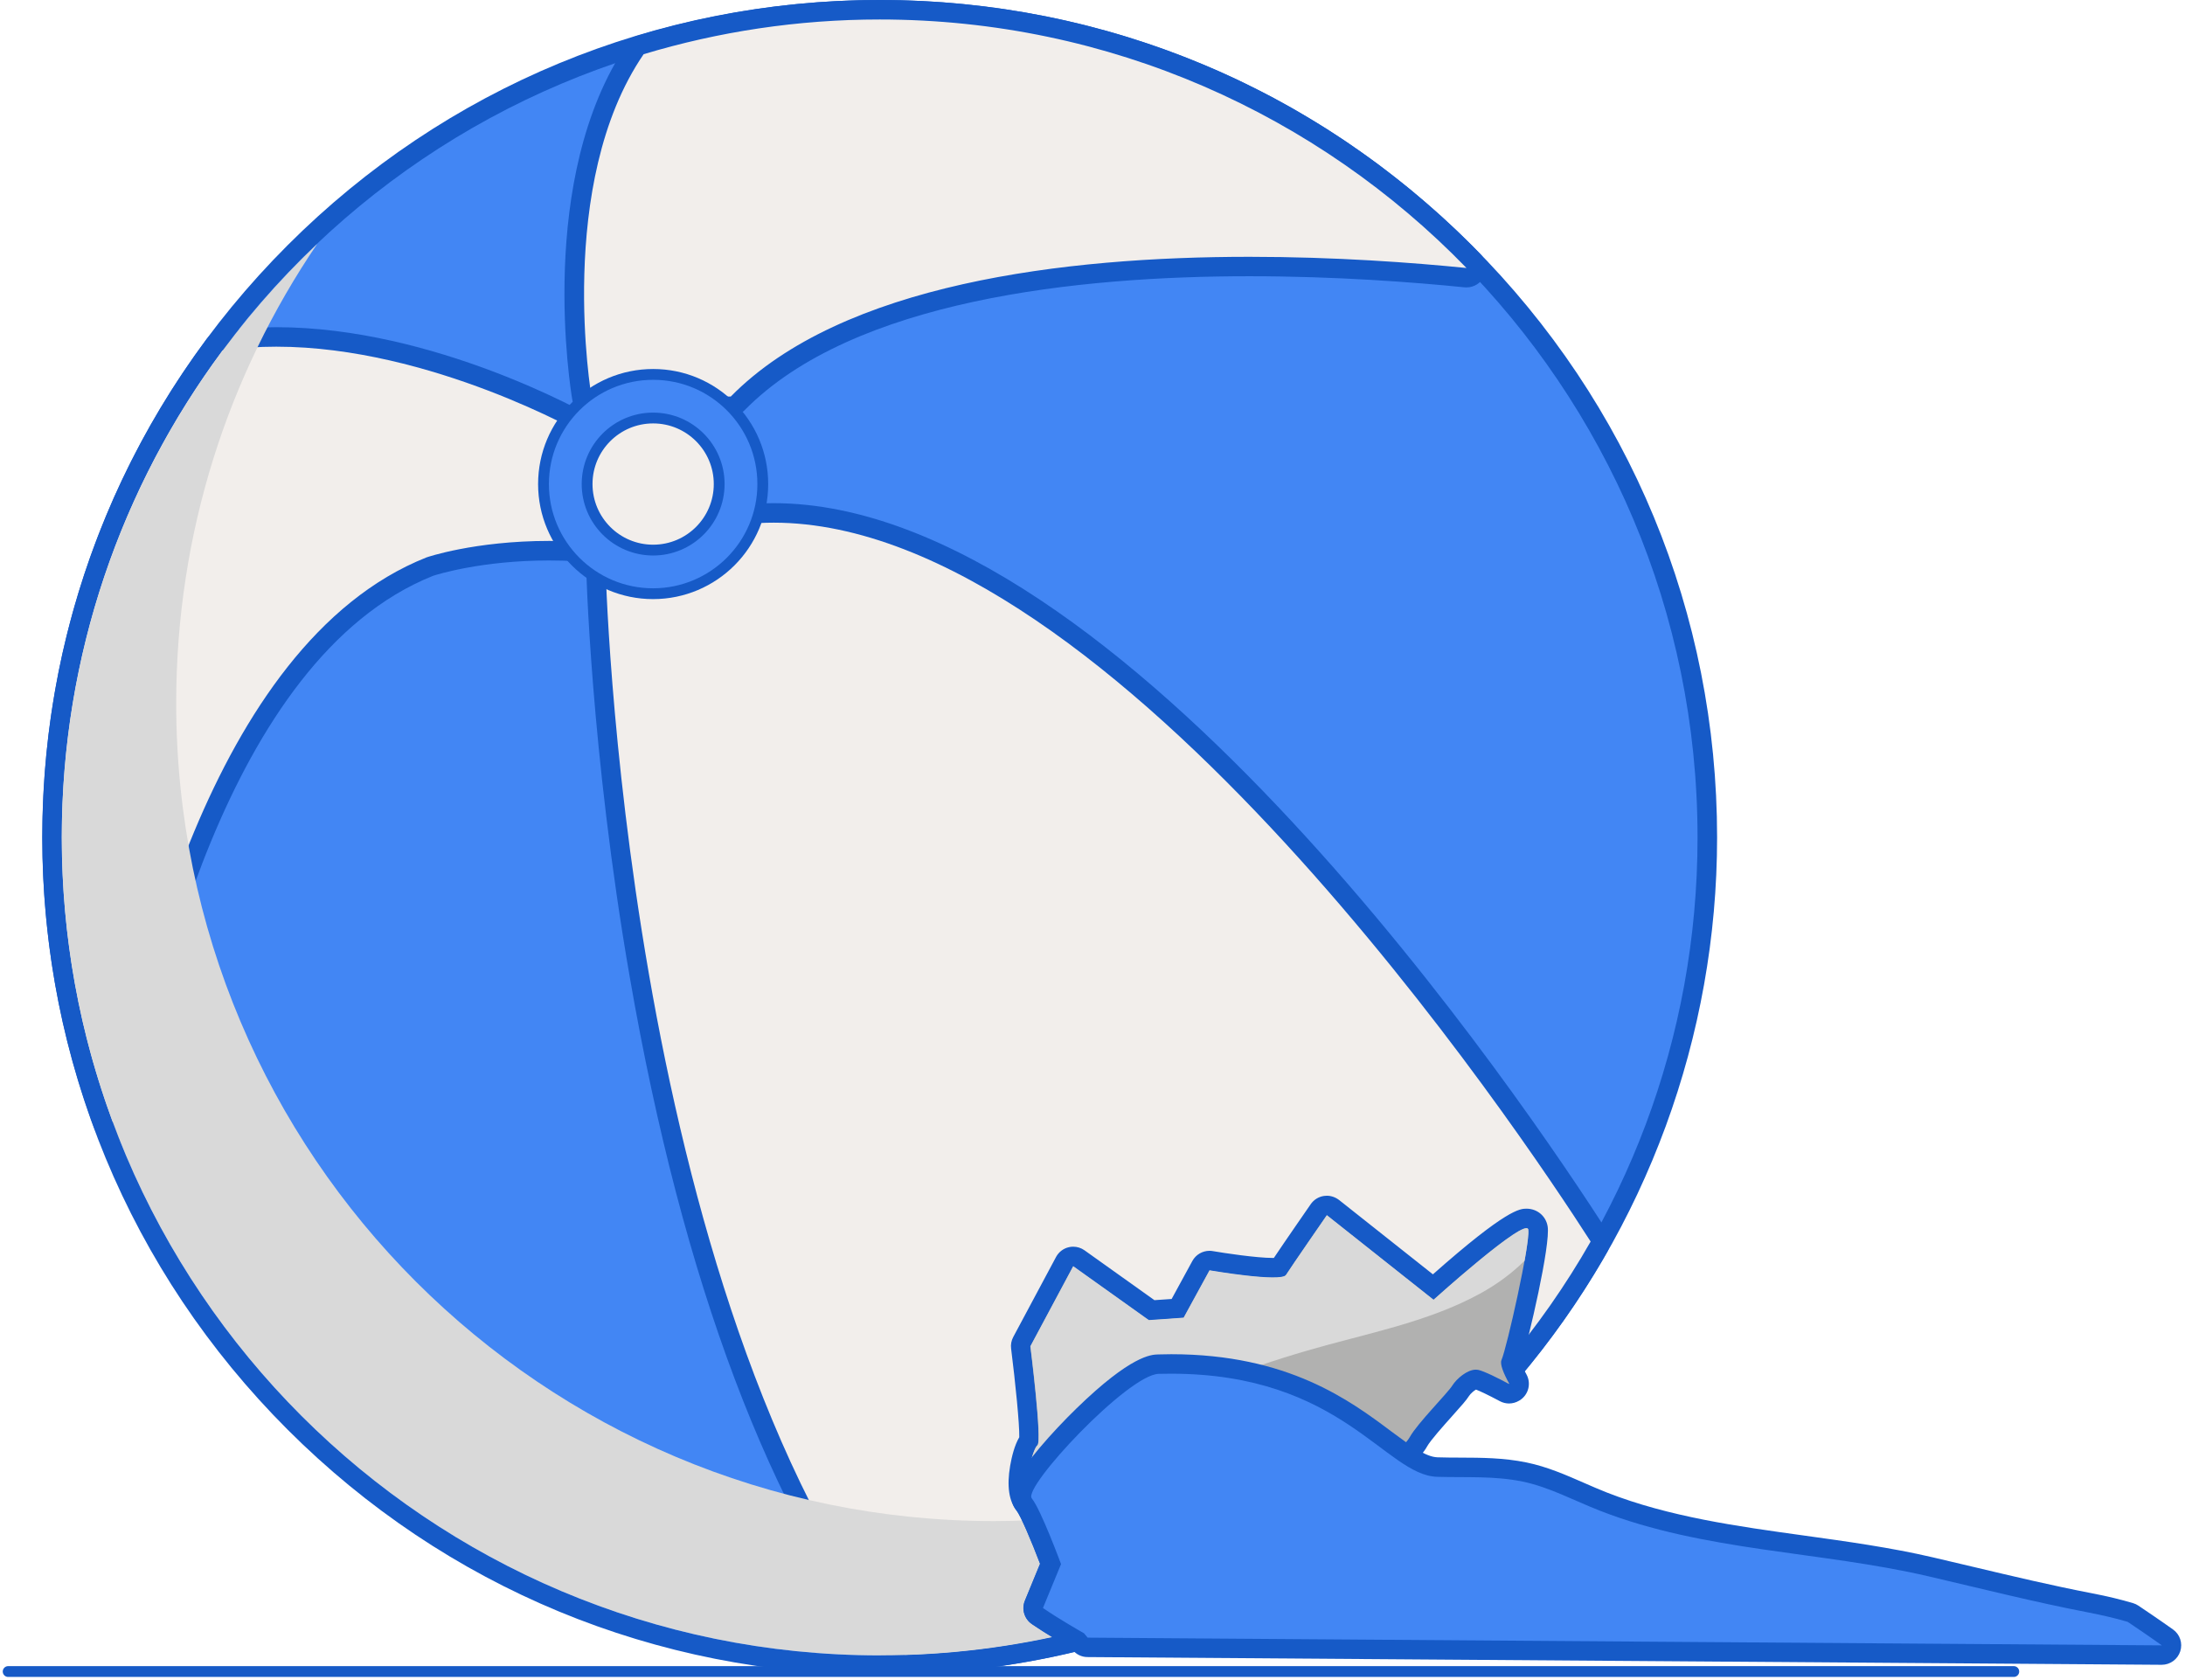
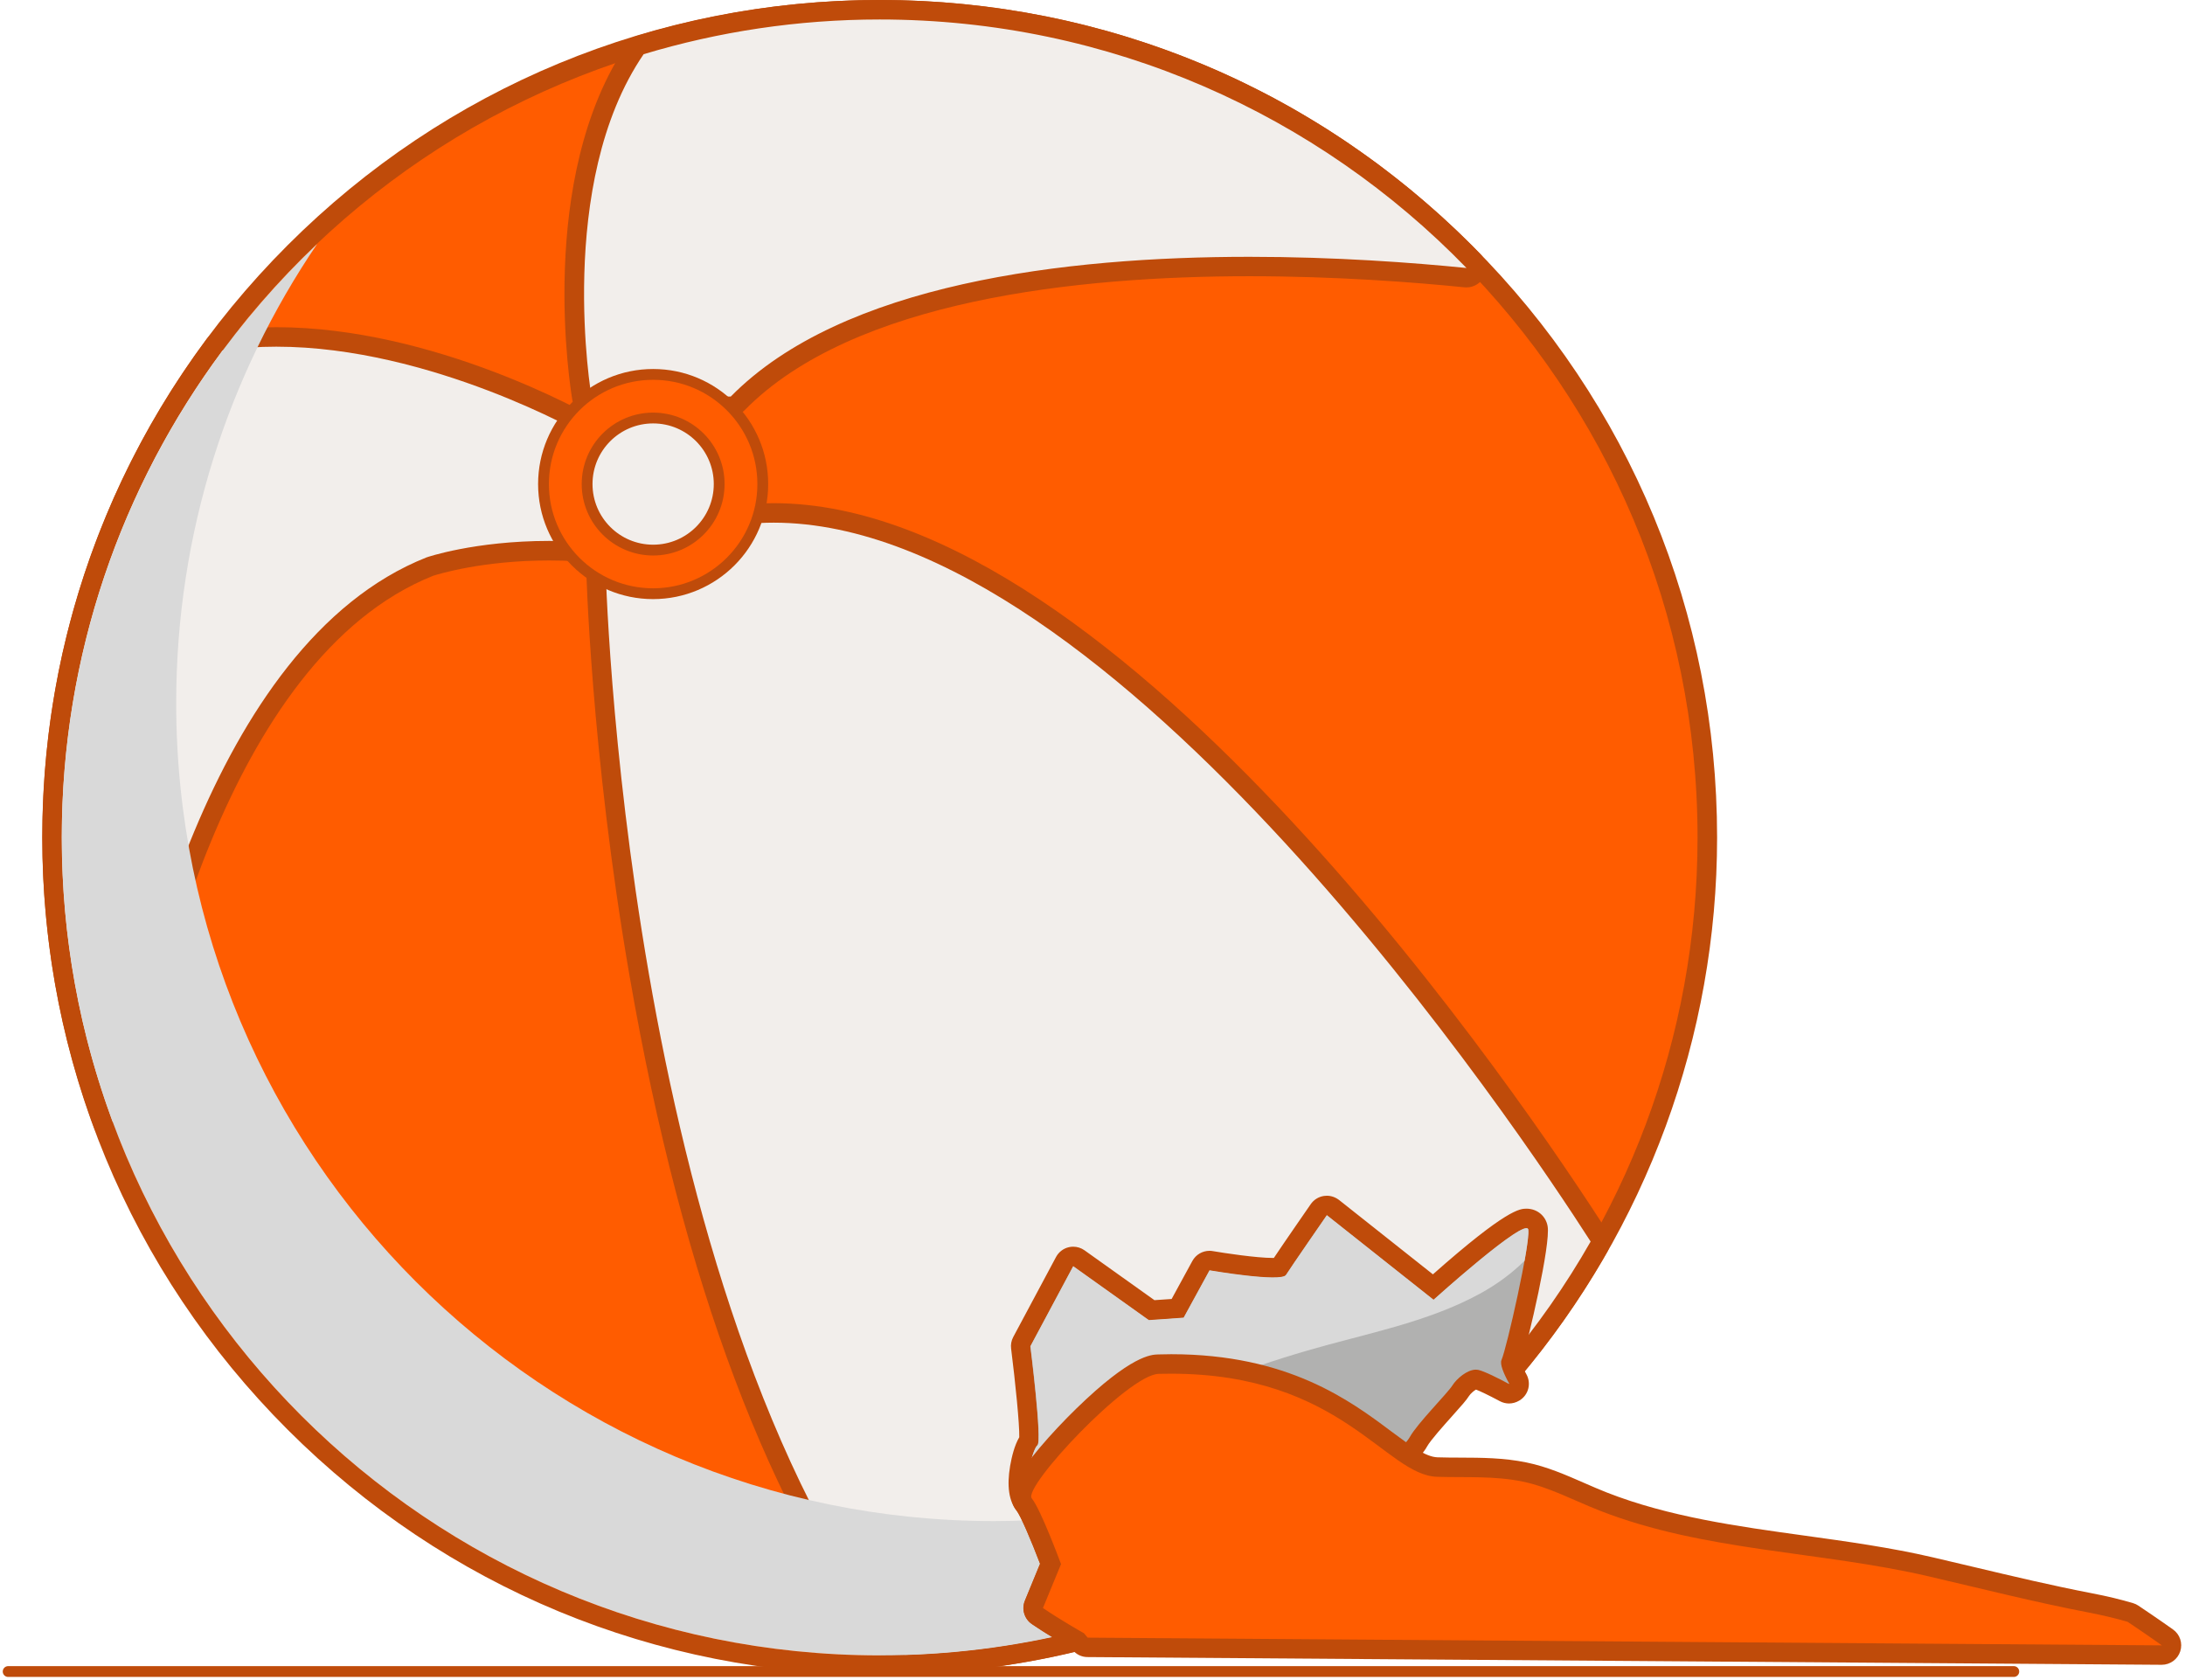
<svg xmlns="http://www.w3.org/2000/svg" width="536" height="412" viewBox="0 0 536 412" fill="none">
-   <path d="M215.796 408.435C103.847 408.435 12.77 317.357 12.77 205.408C12.77 93.459 103.847 2.381 215.796 2.381C327.745 2.381 418.823 93.459 418.823 205.408C418.823 253.518 401.686 300.202 370.551 336.821C370.1 337.362 369.415 337.669 368.729 337.669C368.603 337.669 368.459 337.65 368.332 337.632C365.428 337.145 362.632 336.911 359.8 336.911C358.754 336.911 357.707 336.947 356.643 337.019C342.483 337.921 327.637 343.044 309.905 353.146C294.283 362.039 282.865 371.401 275.018 381.737C271.446 386.445 266.864 393.589 265.313 400.949C265.114 401.851 264.429 402.572 263.527 402.789C247.941 406.541 231.887 408.435 215.796 408.435Z" fill="#4286F4" />
-   <path d="M215.795 4.78C326.607 4.78 416.422 94.614 416.422 205.408C416.422 254.942 398.455 300.274 368.709 335.269C365.823 334.782 362.865 334.512 359.798 334.512C358.716 334.512 357.598 334.548 356.479 334.62C339.523 335.702 323.288 342.755 308.712 351.053C295.382 358.647 282.448 367.992 273.104 380.276C269.009 385.67 264.535 393.029 262.966 400.443C247.831 404.087 232.048 406.035 215.795 406.035C104.982 406.035 15.167 316.202 15.167 205.39C15.149 94.596 104.982 4.78 215.795 4.78ZM215.795 0C160.921 0 109.348 21.358 70.546 60.159C31.745 98.961 10.387 150.534 10.387 205.408C10.387 260.282 31.745 311.855 70.546 350.656C109.348 389.458 160.921 410.816 215.795 410.816C232.084 410.816 248.318 408.885 264.084 405.097C265.87 404.664 267.259 403.239 267.638 401.435C268.775 396.024 272.076 389.548 276.892 383.18C284.558 373.097 295.743 363.951 311.076 355.22C328.483 345.317 343.004 340.284 356.786 339.4C357.778 339.328 358.806 339.31 359.798 339.31C362.486 339.31 365.156 339.544 367.934 339.995C368.204 340.031 368.457 340.067 368.728 340.067C370.117 340.067 371.451 339.454 372.371 338.39C403.867 301.338 421.22 254.113 421.22 205.426C421.22 150.552 399.862 98.979 361.061 60.178C322.242 21.358 270.651 0 215.795 0Z" fill="#165AC7" />
+   <path d="M215.796 408.435C103.847 408.435 12.77 317.357 12.77 205.408C12.77 93.459 103.847 2.381 215.796 2.381C327.745 2.381 418.823 93.459 418.823 205.408C418.823 253.518 401.686 300.202 370.551 336.821C370.1 337.362 369.415 337.669 368.729 337.669C368.603 337.669 368.459 337.65 368.332 337.632C365.428 337.145 362.632 336.911 359.8 336.911C358.754 336.911 357.707 336.947 356.643 337.019C342.483 337.921 327.637 343.044 309.905 353.146C294.283 362.039 282.865 371.401 275.018 381.737C271.446 386.445 266.864 393.589 265.313 400.949C265.114 401.851 264.429 402.572 263.527 402.789C247.941 406.541 231.887 408.435 215.796 408.435Z" fill="#FF5C00" />
+   <path d="M215.795 4.78C326.607 4.78 416.422 94.614 416.422 205.408C416.422 254.942 398.455 300.274 368.709 335.269C365.823 334.782 362.865 334.512 359.798 334.512C358.716 334.512 357.598 334.548 356.479 334.62C339.523 335.702 323.288 342.755 308.712 351.053C295.382 358.647 282.448 367.992 273.104 380.276C269.009 385.67 264.535 393.029 262.966 400.443C247.831 404.087 232.048 406.035 215.795 406.035C104.982 406.035 15.167 316.202 15.167 205.39C15.149 94.596 104.982 4.78 215.795 4.78ZM215.795 0C160.921 0 109.348 21.358 70.546 60.159C31.745 98.961 10.387 150.534 10.387 205.408C10.387 260.282 31.745 311.855 70.546 350.656C109.348 389.458 160.921 410.816 215.795 410.816C232.084 410.816 248.318 408.885 264.084 405.097C265.87 404.664 267.259 403.239 267.638 401.435C268.775 396.024 272.076 389.548 276.892 383.18C284.558 373.097 295.743 363.951 311.076 355.22C328.483 345.317 343.004 340.284 356.786 339.4C357.778 339.328 358.806 339.31 359.798 339.31C362.486 339.31 365.156 339.544 367.934 339.995C368.204 340.031 368.457 340.067 368.728 340.067C370.117 340.067 371.451 339.454 372.371 338.39C403.867 301.338 421.22 254.113 421.22 205.426C421.22 150.552 399.862 98.979 361.061 60.178C322.242 21.358 270.651 0 215.795 0Z" fill="#bf4b0a" />
  <path d="M27.706 277.725C26.713 277.725 25.812 277.112 25.469 276.174C17.045 253.517 12.77 229.724 12.77 205.408C12.77 161.501 26.569 119.724 52.671 84.548C53.05 84.043 53.609 83.7 54.241 83.61C58.552 82.96 63.116 82.636 67.788 82.636C105.94 82.636 142.919 103.615 144.471 104.517C144.922 104.769 145.265 105.166 145.463 105.635C148.512 112.598 155.258 129.284 152.137 134.064C151.38 135.219 150.207 135.85 148.818 135.85C148.656 135.85 148.475 135.832 148.295 135.814C143.767 135.327 139.203 135.075 134.694 135.075C116.962 135.075 105.525 138.935 105.399 138.989C52.978 159.77 34.47 248.899 30.051 275.723C29.87 276.787 29.005 277.617 27.922 277.707C27.85 277.725 27.778 277.725 27.706 277.725Z" fill="#F2EEEB" />
-   <path d="M67.789 85.035C105.742 85.035 143.281 106.591 143.281 106.591C143.281 106.591 155.06 133.451 148.819 133.451C148.747 133.451 148.657 133.451 148.566 133.433C143.624 132.892 138.988 132.675 134.713 132.675C116.313 132.675 104.642 136.716 104.642 136.716C50.886 158.02 32.18 248.232 27.706 275.326C19.607 253.553 15.151 229.995 15.151 205.408C15.151 160.654 29.817 119.345 54.584 85.973C58.95 85.323 63.369 85.035 67.789 85.035ZM67.789 80.255C62.99 80.255 58.318 80.597 53.881 81.247C52.636 81.427 51.5 82.113 50.742 83.123C24.333 118.713 10.371 160.996 10.371 205.408C10.371 229.995 14.7 254.076 23.215 277.004C23.918 278.898 25.722 280.125 27.688 280.125C27.833 280.125 27.995 280.125 28.157 280.106C30.322 279.89 32.072 278.267 32.414 276.12C36.78 249.639 55.017 161.664 106.265 141.226C107.294 140.901 118.189 137.474 134.695 137.474C139.114 137.474 143.588 137.726 148.025 138.195C148.296 138.231 148.548 138.231 148.801 138.231C151.002 138.231 152.932 137.185 154.122 135.363C155.151 133.776 158.289 128.977 147.628 104.661C147.213 103.723 146.51 102.947 145.626 102.442C144.075 101.54 106.554 80.255 67.789 80.255Z" fill="#165AC7" />
+   <path d="M67.789 85.035C105.742 85.035 143.281 106.591 143.281 106.591C143.281 106.591 155.06 133.451 148.819 133.451C148.747 133.451 148.657 133.451 148.566 133.433C143.624 132.892 138.988 132.675 134.713 132.675C116.313 132.675 104.642 136.716 104.642 136.716C50.886 158.02 32.18 248.232 27.706 275.326C19.607 253.553 15.151 229.995 15.151 205.408C15.151 160.654 29.817 119.345 54.584 85.973C58.95 85.323 63.369 85.035 67.789 85.035ZM67.789 80.255C62.99 80.255 58.318 80.597 53.881 81.247C52.636 81.427 51.5 82.113 50.742 83.123C24.333 118.713 10.371 160.996 10.371 205.408C10.371 229.995 14.7 254.076 23.215 277.004C23.918 278.898 25.722 280.125 27.688 280.125C27.833 280.125 27.995 280.125 28.157 280.106C30.322 279.89 32.072 278.267 32.414 276.12C36.78 249.639 55.017 161.664 106.265 141.226C107.294 140.901 118.189 137.474 134.695 137.474C139.114 137.474 143.588 137.726 148.025 138.195C148.296 138.231 148.548 138.231 148.801 138.231C151.002 138.231 152.932 137.185 154.122 135.363C155.151 133.776 158.289 128.977 147.628 104.661C147.213 103.723 146.51 102.947 145.626 102.442C144.075 101.54 106.554 80.255 67.789 80.255Z" fill="#bf4b0a" />
  <path d="M145.099 99.647C143.927 99.647 142.935 98.799 142.736 97.662C142.357 95.498 133.879 44.141 155.905 11.942C156.211 11.491 156.662 11.166 157.185 11.004C176.162 5.286 195.879 2.381 215.775 2.381C271.118 2.381 322.854 24.28 361.439 64.056C362.142 64.778 362.305 65.86 361.872 66.762C361.475 67.592 360.627 68.115 359.725 68.115C359.653 68.115 359.563 68.115 359.49 68.097C347.134 66.852 327.905 65.373 306.474 65.373C264.264 65.373 208.235 71.199 180.96 98.925C180.509 99.376 179.896 99.647 179.247 99.647H145.099Z" fill="#F2EEEB" />
-   <path d="M215.794 4.78C272.273 4.78 323.287 28.159 359.744 65.733C346.611 64.416 327.598 62.992 306.493 62.992C261.342 62.992 206.594 69.486 179.265 97.265H145.1C145.1 97.265 136.153 45.061 157.889 13.295C176.217 7.775 195.645 4.78 215.794 4.78ZM215.794 0C195.663 0 175.73 2.94 156.519 8.713C155.472 9.019 154.57 9.687 153.957 10.589C131.39 43.582 140.013 95.858 140.392 98.059C140.789 100.35 142.773 102.027 145.1 102.027H179.265C180.546 102.027 181.773 101.504 182.675 100.602C209.372 73.454 264.733 67.754 306.493 67.754C327.815 67.754 346.972 69.233 359.275 70.478C359.437 70.496 359.599 70.496 359.762 70.496C361.584 70.496 363.261 69.449 364.073 67.79C364.939 65.986 364.596 63.821 363.207 62.378C324.117 22.152 271.786 0 215.794 0Z" fill="#165AC7" />
+   <path d="M215.794 4.78C272.273 4.78 323.287 28.159 359.744 65.733C346.611 64.416 327.598 62.992 306.493 62.992C261.342 62.992 206.594 69.486 179.265 97.265H145.1C145.1 97.265 136.153 45.061 157.889 13.295C176.217 7.775 195.645 4.78 215.794 4.78ZM215.794 0C195.663 0 175.73 2.94 156.519 8.713C155.472 9.019 154.57 9.687 153.957 10.589C131.39 43.582 140.013 95.858 140.392 98.059C140.789 100.35 142.773 102.027 145.1 102.027H179.265C180.546 102.027 181.773 101.504 182.675 100.602C209.372 73.454 264.733 67.754 306.493 67.754C327.815 67.754 346.972 69.233 359.275 70.478C359.437 70.496 359.599 70.496 359.762 70.496C361.584 70.496 363.261 69.449 364.073 67.79C364.939 65.986 364.596 63.821 363.207 62.378C324.117 22.152 271.786 0 215.794 0Z" fill="#bf4b0a" />
  <path d="M222.058 408.272C221.318 408.272 220.632 407.929 220.182 407.352C150.858 318.908 146.204 140.252 146.168 138.466C146.15 137.383 146.854 136.409 147.9 136.121L182.066 126.272C182.192 126.235 182.336 126.199 182.48 126.199C184.88 125.947 187.351 125.821 189.822 125.821C274.118 125.821 373.223 273.612 392.236 303.25C392.723 304.008 392.741 304.946 392.308 305.721C386.175 316.473 378.977 326.791 370.878 336.369C370.427 336.911 369.759 337.217 369.056 337.217C369.02 337.217 368.966 337.217 368.929 337.217C368.19 337.181 367.504 336.784 367.071 336.153L366.873 335.846C366.729 335.612 366.566 335.377 366.404 335.161C366.061 334.692 365.917 334.097 365.971 333.519C365.989 333.285 366.025 332.96 366.188 332.599C367.288 330.11 371.256 312.36 372.321 304.946C368.154 307.76 360.09 314.47 353.29 320.604C352.839 321.018 352.262 321.217 351.684 321.217C351.161 321.217 350.638 321.054 350.205 320.694L326.033 301.536C322.84 306.154 318.313 312.739 317.537 313.983C316.617 315.426 314.795 315.733 312.306 315.733C308.067 315.733 301.194 314.723 298.019 314.218L292.481 324.356C292.084 325.077 291.363 325.546 290.551 325.6L282.001 326.196C281.946 326.196 281.892 326.196 281.838 326.196C281.333 326.196 280.864 326.033 280.449 325.745L264.106 314.091L255.249 330.651C258.099 353.29 257.215 355.256 256.205 356.158C255.177 357.836 253.932 364.744 254.978 366.007C257.359 368.911 261.707 380.528 262.555 382.819C262.771 383.379 262.753 384.01 262.519 384.551L258.839 393.516C260.895 394.851 263.132 396.204 264.791 397.178C265.531 397.611 265.964 398.387 265.964 399.235C265.964 399.235 265.964 399.956 265.964 400.137C266 401.255 265.242 402.265 264.142 402.518C250.36 405.891 236.236 407.803 222.184 408.254C222.112 408.272 222.094 408.272 222.058 408.272Z" fill="#F2EEEB" />
-   <path d="M189.805 128.202C273.469 128.22 373.639 278.699 390.198 304.531C384.065 315.3 376.958 325.42 369.021 334.818C368.786 334.457 368.552 334.097 368.299 333.754C368.317 333.7 368.299 333.609 368.317 333.573C369.616 330.669 375.443 304.801 374.865 301.591C374.829 301.356 374.667 301.248 374.414 301.248C371.131 301.248 351.631 318.818 351.631 318.818L325.457 298.073C325.457 298.073 316.636 310.808 315.445 312.702C315.157 313.153 313.93 313.334 312.253 313.334C306.859 313.334 296.685 311.584 296.685 311.584L290.335 323.201L281.785 323.796L263.241 310.574L252.743 330.2C252.743 330.2 255.683 353.47 254.474 354.462C253.266 355.454 250.83 364.799 253.067 367.54C255.322 370.282 260.247 383.667 260.247 383.667L255.809 394.436C258.335 396.168 261.437 398.026 263.512 399.253C263.512 399.577 263.512 399.902 263.512 400.227C250.163 403.492 236.291 405.44 222.041 405.891C152.411 317.05 148.532 138.412 148.532 138.412L182.698 128.562C185.079 128.328 187.424 128.202 189.805 128.202ZM189.805 123.421C187.244 123.421 184.7 123.548 182.211 123.818C181.94 123.854 181.652 123.908 181.399 123.981L147.234 133.83C145.141 134.425 143.734 136.355 143.77 138.52C143.788 138.971 144.853 184.176 154.485 239.663C167.455 314.452 188.921 371.383 218.307 408.849C219.208 410.004 220.597 410.689 222.077 410.689C222.131 410.689 222.167 410.689 222.221 410.689C236.436 410.256 250.722 408.308 264.684 404.899C266.867 404.358 268.382 402.373 268.328 400.118C268.328 399.956 268.328 399.794 268.328 399.65V399.289C268.328 397.593 267.426 396.024 265.965 395.176C264.45 394.274 263.043 393.426 261.762 392.632L264.684 385.525C265.135 384.425 265.171 383.18 264.756 382.044C263.241 377.931 259.507 368.208 257.018 364.835C256.657 363.355 257.433 359.279 258.118 357.673C259.814 356.032 260.427 353.127 257.685 331.156L264.901 317.663L279.025 327.729C279.837 328.306 280.811 328.613 281.803 328.613C281.911 328.613 282.02 328.613 282.128 328.595L290.678 327.999C292.302 327.891 293.763 326.953 294.538 325.528L299.265 316.869C302.854 317.411 308.501 318.15 312.253 318.15C314.02 318.15 317.7 318.15 319.504 315.3C320.136 314.308 323.419 309.51 326.503 305.036L348.673 322.606C349.539 323.291 350.603 323.634 351.649 323.634C352.804 323.634 353.94 323.219 354.842 322.407C359.442 318.258 364.746 313.749 368.894 310.466C367.343 318.511 364.818 329.533 363.952 331.697C363.717 332.202 363.591 332.762 363.555 333.357C363.447 334.493 363.753 335.63 364.421 336.568C364.565 336.766 364.709 336.983 364.836 337.181L365.052 337.506C365.882 338.751 367.253 339.544 368.75 339.616C368.84 339.616 368.931 339.616 369.021 339.616C370.428 339.616 371.763 339.003 372.665 337.921C380.854 328.234 388.142 317.807 394.347 306.912C395.231 305.361 395.177 303.467 394.221 301.969C375.1 272.133 275.345 123.439 189.805 123.421Z" fill="#165AC7" />
+   <path d="M189.805 128.202C273.469 128.22 373.639 278.699 390.198 304.531C384.065 315.3 376.958 325.42 369.021 334.818C368.786 334.457 368.552 334.097 368.299 333.754C368.317 333.7 368.299 333.609 368.317 333.573C369.616 330.669 375.443 304.801 374.865 301.591C374.829 301.356 374.667 301.248 374.414 301.248C371.131 301.248 351.631 318.818 351.631 318.818L325.457 298.073C325.457 298.073 316.636 310.808 315.445 312.702C315.157 313.153 313.93 313.334 312.253 313.334C306.859 313.334 296.685 311.584 296.685 311.584L290.335 323.201L281.785 323.796L263.241 310.574L252.743 330.2C252.743 330.2 255.683 353.47 254.474 354.462C253.266 355.454 250.83 364.799 253.067 367.54C255.322 370.282 260.247 383.667 260.247 383.667L255.809 394.436C258.335 396.168 261.437 398.026 263.512 399.253C263.512 399.577 263.512 399.902 263.512 400.227C250.163 403.492 236.291 405.44 222.041 405.891C152.411 317.05 148.532 138.412 148.532 138.412L182.698 128.562C185.079 128.328 187.424 128.202 189.805 128.202ZM189.805 123.421C187.244 123.421 184.7 123.548 182.211 123.818C181.94 123.854 181.652 123.908 181.399 123.981L147.234 133.83C145.141 134.425 143.734 136.355 143.77 138.52C143.788 138.971 144.853 184.176 154.485 239.663C167.455 314.452 188.921 371.383 218.307 408.849C219.208 410.004 220.597 410.689 222.077 410.689C222.131 410.689 222.167 410.689 222.221 410.689C236.436 410.256 250.722 408.308 264.684 404.899C266.867 404.358 268.382 402.373 268.328 400.118C268.328 399.956 268.328 399.794 268.328 399.65V399.289C268.328 397.593 267.426 396.024 265.965 395.176C264.45 394.274 263.043 393.426 261.762 392.632L264.684 385.525C265.135 384.425 265.171 383.18 264.756 382.044C263.241 377.931 259.507 368.208 257.018 364.835C256.657 363.355 257.433 359.279 258.118 357.673C259.814 356.032 260.427 353.127 257.685 331.156L264.901 317.663L279.025 327.729C279.837 328.306 280.811 328.613 281.803 328.613C281.911 328.613 282.02 328.613 282.128 328.595L290.678 327.999C292.302 327.891 293.763 326.953 294.538 325.528L299.265 316.869C302.854 317.411 308.501 318.15 312.253 318.15C314.02 318.15 317.7 318.15 319.504 315.3C320.136 314.308 323.419 309.51 326.503 305.036L348.673 322.606C349.539 323.291 350.603 323.634 351.649 323.634C352.804 323.634 353.94 323.219 354.842 322.407C359.442 318.258 364.746 313.749 368.894 310.466C367.343 318.511 364.818 329.533 363.952 331.697C363.717 332.202 363.591 332.762 363.555 333.357C363.447 334.493 363.753 335.63 364.421 336.568C364.565 336.766 364.709 336.983 364.836 337.181L365.052 337.506C365.882 338.751 367.253 339.544 368.75 339.616C368.84 339.616 368.931 339.616 369.021 339.616C370.428 339.616 371.763 339.003 372.665 337.921C380.854 328.234 388.142 317.807 394.347 306.912C395.231 305.361 395.177 303.467 394.221 301.969C375.1 272.133 275.345 123.439 189.805 123.421Z" fill="#bf4b0a" />
  <path d="M261.979 388.285C261.239 383.325 260.572 377.661 261.185 372.321C255.467 372.808 249.694 373.097 243.868 373.097C133.055 373.097 43.222 283.264 43.222 172.451C43.222 130.691 55.994 91.926 77.821 59.817C39.254 96.382 15.172 148.063 15.172 205.39C15.172 316.202 105.005 406.036 215.799 406.036C232.575 406.036 248.883 403.961 264.45 400.083C263.458 396.204 262.574 392.272 261.979 388.285Z" fill="#D9D9D9" />
  <path d="M265.711 402.969C265.333 402.951 264.972 402.843 264.647 402.662C263.168 401.814 258.207 398.964 254.491 396.421C253.553 395.79 253.211 394.581 253.625 393.535L257.702 383.631C255.79 378.526 252.597 370.734 251.226 369.074C249.765 367.288 249.386 364.222 250.126 359.964C250.324 358.774 251.046 355.13 252.363 353.308C252.615 350.837 251.587 340.05 250.378 330.525C250.306 330.038 250.415 329.533 250.649 329.1L261.148 309.474C261.472 308.861 262.05 308.428 262.717 308.265C262.897 308.229 263.078 308.211 263.258 308.211C263.745 308.211 264.232 308.355 264.647 308.662L282.506 321.398L288.891 320.965L294.61 310.484C295.024 309.708 295.836 309.239 296.702 309.239C296.828 309.239 296.973 309.257 297.099 309.275C297.207 309.293 307.129 310.989 312.252 310.989C313.027 310.989 313.514 310.953 313.803 310.917C315.823 307.85 323.165 297.244 323.508 296.756C323.887 296.215 324.464 295.855 325.113 295.746C325.239 295.728 325.348 295.728 325.474 295.728C326.015 295.728 326.538 295.909 326.953 296.251L351.558 315.733C360.487 307.76 371.148 298.903 374.431 298.903C375.856 298.903 377.011 299.859 377.245 301.23C377.967 305.343 371.996 330.615 370.625 334.331C370.661 334.638 370.914 335.72 372.321 338.3C372.934 339.418 372.555 340.843 371.455 341.493C371.058 341.727 370.571 341.872 370.102 341.872C369.723 341.872 369.344 341.781 369.002 341.601C365.34 339.617 362.868 338.552 362.111 338.39C361.065 338.39 359.152 339.815 358.305 341.168C357.763 342.034 356.537 343.405 354.426 345.75C352.099 348.347 348.906 351.919 347.95 353.651C346.237 356.754 340.861 360.542 336.658 363.157L336.351 363.338C335.323 363.987 330.615 365.322 322.335 367.306C322.155 367.342 321.956 367.378 321.776 367.378C321.614 367.378 321.451 367.36 321.271 367.324C313.875 365.755 311.837 365.069 311.133 364.745C310.989 364.727 310.682 364.691 310.105 364.691C308.265 364.691 306.299 364.979 305.433 365.232C304.513 367.054 302.204 370.643 300.184 373.692L299.101 380.024C298.939 380.926 298.271 381.665 297.388 381.918L289.306 384.191C289.252 384.209 289.18 384.227 289.126 384.227C284.021 385.219 277.96 386.662 276.192 387.401C274.478 390.847 267.966 401.706 267.894 401.833C267.461 402.554 266.686 402.987 265.856 402.987C265.82 402.969 265.766 402.969 265.711 402.969Z" fill="#B1B1B0" />
-   <path d="M325.475 298.073L351.65 318.818C351.65 318.818 371.15 301.248 374.433 301.248C374.685 301.248 374.848 301.356 374.884 301.591C375.443 304.802 369.616 330.669 368.336 333.574C367.885 334.566 368.823 336.857 370.23 339.4L370.139 339.454C367.74 338.156 364.132 336.334 362.617 336.009C362.437 335.973 362.238 335.955 362.04 335.955C359.929 335.955 357.35 338.137 356.268 339.851C355.095 341.727 347.663 349.177 345.841 352.478C344.145 355.563 337.237 359.946 335.379 361.119L335.072 361.317C333.863 362.075 321.759 364.997 321.759 364.997C321.759 364.997 313.011 363.139 312.072 362.544C311.82 362.382 311.062 362.309 310.106 362.309C307.635 362.309 303.793 362.833 303.522 363.698C303.161 364.907 297.912 372.826 297.912 372.826L296.74 379.663L288.658 381.936C288.658 381.936 274.66 384.678 274.281 385.886C273.92 387.095 265.911 400.516 265.839 400.642H265.821C265.821 400.642 265.821 400.642 265.803 400.642C265.605 400.534 259.904 397.305 255.809 394.491L260.247 383.721C260.247 383.721 255.304 370.337 253.068 367.595C250.813 364.853 253.248 355.509 254.475 354.517C255.683 353.525 252.743 330.255 252.743 330.255L263.241 310.628L281.785 323.851L290.336 323.255L296.685 311.638C296.685 311.638 306.859 313.388 312.253 313.388C313.949 313.388 315.175 313.208 315.446 312.757C316.654 310.827 325.475 298.073 325.475 298.073ZM325.475 293.293C325.241 293.293 325.006 293.311 324.772 293.347C323.455 293.546 322.3 294.267 321.543 295.349C320.785 296.45 315.031 304.748 312.487 308.554C312.415 308.554 312.343 308.554 312.271 308.554C308.176 308.554 300.239 307.345 297.515 306.876C297.245 306.822 296.974 306.804 296.703 306.804C294.972 306.804 293.348 307.742 292.5 309.293L287.413 318.619L283.192 318.908L266.037 306.678C265.226 306.101 264.252 305.794 263.26 305.794C262.899 305.794 262.538 305.83 262.177 305.92C260.842 306.227 259.706 307.111 259.056 308.319L248.558 327.946C248.089 328.811 247.908 329.822 248.035 330.796C249.099 339.238 250.109 349.394 250.037 352.532C248.865 354.517 248.197 357.277 247.8 359.531C246.952 364.51 247.494 368.226 249.424 370.571C250.398 371.816 253.031 377.967 255.16 383.577L251.444 392.615C250.578 394.707 251.3 397.106 253.158 398.369C256.946 400.967 261.979 403.871 263.44 404.701C263.945 404.989 264.522 405.188 265.099 405.296L265.226 405.314C265.46 405.35 265.677 405.368 265.911 405.368C267.571 405.368 269.122 404.502 269.988 403.077C270.06 402.969 275.58 393.805 277.925 389.35C280.18 388.628 285.357 387.419 289.632 386.59C289.758 386.572 289.885 386.536 290.011 386.499L298.092 384.227C299.878 383.721 301.195 382.242 301.52 380.438L302.53 374.594C304.965 370.896 306.318 368.695 307.094 367.324C307.924 367.18 309.096 367.072 310.178 367.072C310.359 367.072 310.503 367.072 310.611 367.072C311.784 367.523 314.327 368.262 320.839 369.651C321.164 369.723 321.507 369.759 321.831 369.759C322.21 369.759 322.589 369.723 322.95 369.633C335.794 366.531 337.056 365.755 337.67 365.376L337.976 365.178C344.434 361.155 348.511 357.655 350.08 354.787C350.91 353.29 354.121 349.7 356.25 347.319C358.504 344.812 359.713 343.441 360.362 342.413C360.723 341.853 361.535 341.132 362.076 340.843C362.978 341.186 364.98 342.106 367.903 343.675C368.606 344.054 369.4 344.253 370.175 344.253C371.023 344.253 371.889 344.018 372.647 343.567L372.737 343.513C374.938 342.196 375.695 339.364 374.451 337.109C373.657 335.666 373.296 334.818 373.152 334.367C375.01 328.415 380.421 305.217 379.646 300.779C379.213 298.254 377.084 296.486 374.487 296.468C374.487 296.468 374.469 296.468 374.451 296.468C372.863 296.468 369.598 296.558 351.505 312.576L328.488 294.339C327.586 293.654 326.54 293.293 325.475 293.293Z" fill="#165AC7" />
+   <path d="M325.475 298.073L351.65 318.818C351.65 318.818 371.15 301.248 374.433 301.248C374.685 301.248 374.848 301.356 374.884 301.591C375.443 304.802 369.616 330.669 368.336 333.574C367.885 334.566 368.823 336.857 370.23 339.4L370.139 339.454C367.74 338.156 364.132 336.334 362.617 336.009C362.437 335.973 362.238 335.955 362.04 335.955C359.929 335.955 357.35 338.137 356.268 339.851C355.095 341.727 347.663 349.177 345.841 352.478C344.145 355.563 337.237 359.946 335.379 361.119L335.072 361.317C333.863 362.075 321.759 364.997 321.759 364.997C321.759 364.997 313.011 363.139 312.072 362.544C311.82 362.382 311.062 362.309 310.106 362.309C307.635 362.309 303.793 362.833 303.522 363.698C303.161 364.907 297.912 372.826 297.912 372.826L296.74 379.663L288.658 381.936C288.658 381.936 274.66 384.678 274.281 385.886C273.92 387.095 265.911 400.516 265.839 400.642H265.821C265.821 400.642 265.821 400.642 265.803 400.642C265.605 400.534 259.904 397.305 255.809 394.491L260.247 383.721C260.247 383.721 255.304 370.337 253.068 367.595C250.813 364.853 253.248 355.509 254.475 354.517C255.683 353.525 252.743 330.255 252.743 330.255L263.241 310.628L281.785 323.851L290.336 323.255L296.685 311.638C296.685 311.638 306.859 313.388 312.253 313.388C313.949 313.388 315.175 313.208 315.446 312.757C316.654 310.827 325.475 298.073 325.475 298.073ZM325.475 293.293C325.241 293.293 325.006 293.311 324.772 293.347C323.455 293.546 322.3 294.267 321.543 295.349C320.785 296.45 315.031 304.748 312.487 308.554C312.415 308.554 312.343 308.554 312.271 308.554C308.176 308.554 300.239 307.345 297.515 306.876C297.245 306.822 296.974 306.804 296.703 306.804C294.972 306.804 293.348 307.742 292.5 309.293L287.413 318.619L283.192 318.908L266.037 306.678C265.226 306.101 264.252 305.794 263.26 305.794C262.899 305.794 262.538 305.83 262.177 305.92C260.842 306.227 259.706 307.111 259.056 308.319L248.558 327.946C248.089 328.811 247.908 329.822 248.035 330.796C249.099 339.238 250.109 349.394 250.037 352.532C248.865 354.517 248.197 357.277 247.8 359.531C246.952 364.51 247.494 368.226 249.424 370.571C250.398 371.816 253.031 377.967 255.16 383.577L251.444 392.615C250.578 394.707 251.3 397.106 253.158 398.369C256.946 400.967 261.979 403.871 263.44 404.701C263.945 404.989 264.522 405.188 265.099 405.296L265.226 405.314C265.46 405.35 265.677 405.368 265.911 405.368C267.571 405.368 269.122 404.502 269.988 403.077C270.06 402.969 275.58 393.805 277.925 389.35C280.18 388.628 285.357 387.419 289.632 386.59C289.758 386.572 289.885 386.536 290.011 386.499L298.092 384.227C299.878 383.721 301.195 382.242 301.52 380.438L302.53 374.594C304.965 370.896 306.318 368.695 307.094 367.324C307.924 367.18 309.096 367.072 310.178 367.072C310.359 367.072 310.503 367.072 310.611 367.072C311.784 367.523 314.327 368.262 320.839 369.651C321.164 369.723 321.507 369.759 321.831 369.759C322.21 369.759 322.589 369.723 322.95 369.633C335.794 366.531 337.056 365.755 337.67 365.376L337.976 365.178C344.434 361.155 348.511 357.655 350.08 354.787C350.91 353.29 354.121 349.7 356.25 347.319C358.504 344.812 359.713 343.441 360.362 342.413C360.723 341.853 361.535 341.132 362.076 340.843C362.978 341.186 364.98 342.106 367.903 343.675C368.606 344.054 369.4 344.253 370.175 344.253C371.023 344.253 371.889 344.018 372.647 343.567L372.737 343.513C374.938 342.196 375.695 339.364 374.451 337.109C373.657 335.666 373.296 334.818 373.152 334.367C375.01 328.415 380.421 305.217 379.646 300.779C379.213 298.254 377.084 296.486 374.487 296.468C374.487 296.468 374.469 296.468 374.451 296.468C372.863 296.468 369.598 296.558 351.505 312.576L328.488 294.339C327.586 293.654 326.54 293.293 325.475 293.293Z" fill="#bf4b0a" />
  <path d="M253.086 367.541C253.483 368.028 253.97 368.875 254.511 369.904C260.32 362.309 266.778 355.346 275.003 350.368C288.911 341.926 305.182 335.774 320.786 331.247C334.892 327.134 350.027 324.428 363.033 317.321C367.236 315.03 370.861 312.324 374 309.239C374.668 305.487 375.064 302.547 374.902 301.591C374.343 298.38 351.668 318.818 351.668 318.818L325.494 298.073C325.494 298.073 316.673 310.809 315.482 312.703C314.292 314.597 296.722 311.584 296.722 311.584L290.372 323.201L281.822 323.797L263.278 310.574L252.779 330.2C252.779 330.2 255.72 353.47 254.511 354.463C253.266 355.455 250.831 364.799 253.086 367.541Z" fill="#D9D9D9" />
-   <path d="M187.118 118.732C187.118 103.886 175.086 91.836 160.222 91.836C145.376 91.836 133.326 103.868 133.326 118.732C133.326 133.577 145.358 145.627 160.222 145.627C175.068 145.609 187.118 133.577 187.118 118.732Z" fill="#4286F4" stroke="#165AC7" stroke-width="2.651" stroke-miterlimit="10" stroke-linecap="round" stroke-linejoin="round" />
-   <path d="M176.421 118.731C176.421 109.784 169.17 102.532 160.222 102.532C151.275 102.532 144.023 109.784 144.023 118.731C144.023 127.679 151.275 134.93 160.222 134.93C169.17 134.93 176.421 127.679 176.421 118.731Z" fill="#F2EEEB" stroke="#165AC7" stroke-width="2.651" stroke-miterlimit="10" stroke-linecap="round" stroke-linejoin="round" />
-   <path d="M2 410L494 410" stroke="#165AC7" stroke-width="2.651" stroke-miterlimit="10" stroke-linecap="round" stroke-linejoin="round" />
-   <path d="M266.799 404.087C266.095 404.087 265.428 403.763 264.977 403.222C264.724 402.915 264.508 402.662 264.363 402.482C262.614 401.472 257.996 398.802 254.496 396.403C253.558 395.772 253.215 394.563 253.63 393.517L257.707 383.613C255.795 378.508 252.602 370.716 251.231 369.056C250.365 367.992 250.329 366.549 251.159 364.745C254.19 358.089 275.692 334.855 284.134 334.62C285.216 334.584 286.263 334.566 287.309 334.566C315.179 334.566 330.043 345.66 339.874 353.002C344.907 356.772 348.893 359.73 352.591 359.856C354.449 359.91 356.289 359.928 358.147 359.928C363.306 359.947 368.646 359.983 374.021 361.083C378.802 362.057 383.365 364.059 387.785 366.008C389.643 366.819 391.465 367.631 393.305 368.335C408.836 374.414 425.847 376.777 442.298 379.05C452.634 380.475 463.331 381.954 473.614 384.335C477.041 385.129 480.468 385.94 483.878 386.752C493.312 389.007 503.071 391.316 512.794 393.192C516.474 393.896 519.685 394.671 522.643 395.537C522.878 395.609 523.094 395.699 523.292 395.844C528.073 399.037 531.698 401.634 531.734 401.652C532.582 402.266 532.943 403.348 532.618 404.34C532.294 405.332 531.374 406 530.346 406C530.309 405.982 266.799 404.087 266.799 404.087Z" fill="#4286F4" />
-   <path d="M287.306 336.947C329.011 336.947 339.835 361.841 352.534 362.237C359.605 362.454 366.55 361.967 373.531 363.41C380.025 364.745 386.266 368.136 392.436 370.535C418.051 380.565 446.48 380.457 473.069 386.644C486.165 389.692 499.117 392.976 512.322 395.519C515.587 396.15 518.797 396.89 521.936 397.81C526.735 401.021 530.324 403.582 530.324 403.582L266.813 401.688C266.218 400.967 265.894 400.57 265.875 400.57H265.857C265.857 400.57 265.857 400.57 265.839 400.57C265.641 400.462 259.941 397.233 255.846 394.419L260.283 383.649C260.283 383.649 255.341 370.265 253.104 367.523C250.849 364.781 276.681 337.2 284.221 336.983C285.249 336.965 286.277 336.947 287.306 336.947ZM287.306 332.167C286.241 332.167 285.159 332.185 284.059 332.221C282.435 332.275 277.51 332.401 264.09 345.443C258.047 351.324 251.03 359.261 248.973 363.735C247.44 367.09 248.342 369.309 249.388 370.553C250.362 371.798 252.996 377.949 255.124 383.559L251.408 392.597C250.542 394.689 251.264 397.088 253.122 398.351C256.495 400.66 260.843 403.204 262.791 404.322C262.881 404.43 262.989 404.574 263.116 404.719C264.017 405.801 265.352 406.451 266.759 406.451L530.252 408.345C530.252 408.345 530.27 408.345 530.288 408.345C532.363 408.345 534.203 407.01 534.834 405.043C535.483 403.059 534.762 400.895 533.066 399.686C532.922 399.578 529.368 397.052 524.57 393.841C524.173 393.571 523.74 393.372 523.271 393.228C520.241 392.326 516.958 391.532 513.205 390.811C503.555 388.953 493.814 386.644 484.398 384.407C480.97 383.595 477.561 382.784 474.133 381.99C463.743 379.573 452.992 378.094 442.602 376.65C426.294 374.396 409.428 372.069 394.149 366.08C392.382 365.394 390.596 364.601 388.72 363.789C384.192 361.804 379.502 359.748 374.469 358.72C368.877 357.565 363.411 357.547 358.126 357.529C356.322 357.529 354.464 357.511 352.642 357.457C349.702 357.367 345.986 354.589 341.278 351.089C331.212 343.549 315.969 332.167 287.306 332.167Z" fill="#165AC7" />
+   <path d="M187.118 118.732C187.118 103.886 175.086 91.836 160.222 91.836C145.376 91.836 133.326 103.868 133.326 118.732C133.326 133.577 145.358 145.627 160.222 145.627C175.068 145.609 187.118 133.577 187.118 118.732Z" fill="#FF5C00" stroke="#bf4b0a" stroke-width="2.651" stroke-miterlimit="10" stroke-linecap="round" stroke-linejoin="round" />
+   <path d="M176.421 118.731C176.421 109.784 169.17 102.532 160.222 102.532C151.275 102.532 144.023 109.784 144.023 118.731C144.023 127.679 151.275 134.93 160.222 134.93C169.17 134.93 176.421 127.679 176.421 118.731Z" fill="#F2EEEB" stroke="#bf4b0a" stroke-width="2.651" stroke-miterlimit="10" stroke-linecap="round" stroke-linejoin="round" />
+   <path d="M2 410L494 410" stroke="#bf4b0a" stroke-width="2.651" stroke-miterlimit="10" stroke-linecap="round" stroke-linejoin="round" />
+   <path d="M266.799 404.087C266.095 404.087 265.428 403.763 264.977 403.222C264.724 402.915 264.508 402.662 264.363 402.482C262.614 401.472 257.996 398.802 254.496 396.403C253.558 395.772 253.215 394.563 253.63 393.517L257.707 383.613C255.795 378.508 252.602 370.716 251.231 369.056C250.365 367.992 250.329 366.549 251.159 364.745C254.19 358.089 275.692 334.855 284.134 334.62C285.216 334.584 286.263 334.566 287.309 334.566C315.179 334.566 330.043 345.66 339.874 353.002C344.907 356.772 348.893 359.73 352.591 359.856C354.449 359.91 356.289 359.928 358.147 359.928C363.306 359.947 368.646 359.983 374.021 361.083C378.802 362.057 383.365 364.059 387.785 366.008C389.643 366.819 391.465 367.631 393.305 368.335C408.836 374.414 425.847 376.777 442.298 379.05C452.634 380.475 463.331 381.954 473.614 384.335C477.041 385.129 480.468 385.94 483.878 386.752C493.312 389.007 503.071 391.316 512.794 393.192C516.474 393.896 519.685 394.671 522.643 395.537C522.878 395.609 523.094 395.699 523.292 395.844C528.073 399.037 531.698 401.634 531.734 401.652C532.582 402.266 532.943 403.348 532.618 404.34C532.294 405.332 531.374 406 530.346 406C530.309 405.982 266.799 404.087 266.799 404.087Z" fill="#FF5C00" />
+   <path d="M287.306 336.947C329.011 336.947 339.835 361.841 352.534 362.237C359.605 362.454 366.55 361.967 373.531 363.41C380.025 364.745 386.266 368.136 392.436 370.535C418.051 380.565 446.48 380.457 473.069 386.644C486.165 389.692 499.117 392.976 512.322 395.519C515.587 396.15 518.797 396.89 521.936 397.81C526.735 401.021 530.324 403.582 530.324 403.582L266.813 401.688C266.218 400.967 265.894 400.57 265.875 400.57H265.857C265.857 400.57 265.857 400.57 265.839 400.57C265.641 400.462 259.941 397.233 255.846 394.419L260.283 383.649C260.283 383.649 255.341 370.265 253.104 367.523C250.849 364.781 276.681 337.2 284.221 336.983C285.249 336.965 286.277 336.947 287.306 336.947ZM287.306 332.167C286.241 332.167 285.159 332.185 284.059 332.221C282.435 332.275 277.51 332.401 264.09 345.443C258.047 351.324 251.03 359.261 248.973 363.735C247.44 367.09 248.342 369.309 249.388 370.553C250.362 371.798 252.996 377.949 255.124 383.559L251.408 392.597C250.542 394.689 251.264 397.088 253.122 398.351C256.495 400.66 260.843 403.204 262.791 404.322C262.881 404.43 262.989 404.574 263.116 404.719C264.017 405.801 265.352 406.451 266.759 406.451L530.252 408.345C530.252 408.345 530.27 408.345 530.288 408.345C532.363 408.345 534.203 407.01 534.834 405.043C535.483 403.059 534.762 400.895 533.066 399.686C532.922 399.578 529.368 397.052 524.57 393.841C524.173 393.571 523.74 393.372 523.271 393.228C520.241 392.326 516.958 391.532 513.205 390.811C503.555 388.953 493.814 386.644 484.398 384.407C480.97 383.595 477.561 382.784 474.133 381.99C463.743 379.573 452.992 378.094 442.602 376.65C426.294 374.396 409.428 372.069 394.149 366.08C392.382 365.394 390.596 364.601 388.72 363.789C384.192 361.804 379.502 359.748 374.469 358.72C368.877 357.565 363.411 357.547 358.126 357.529C356.322 357.529 354.464 357.511 352.642 357.457C349.702 357.367 345.986 354.589 341.278 351.089C331.212 343.549 315.969 332.167 287.306 332.167Z" fill="#bf4b0a" />
</svg>
